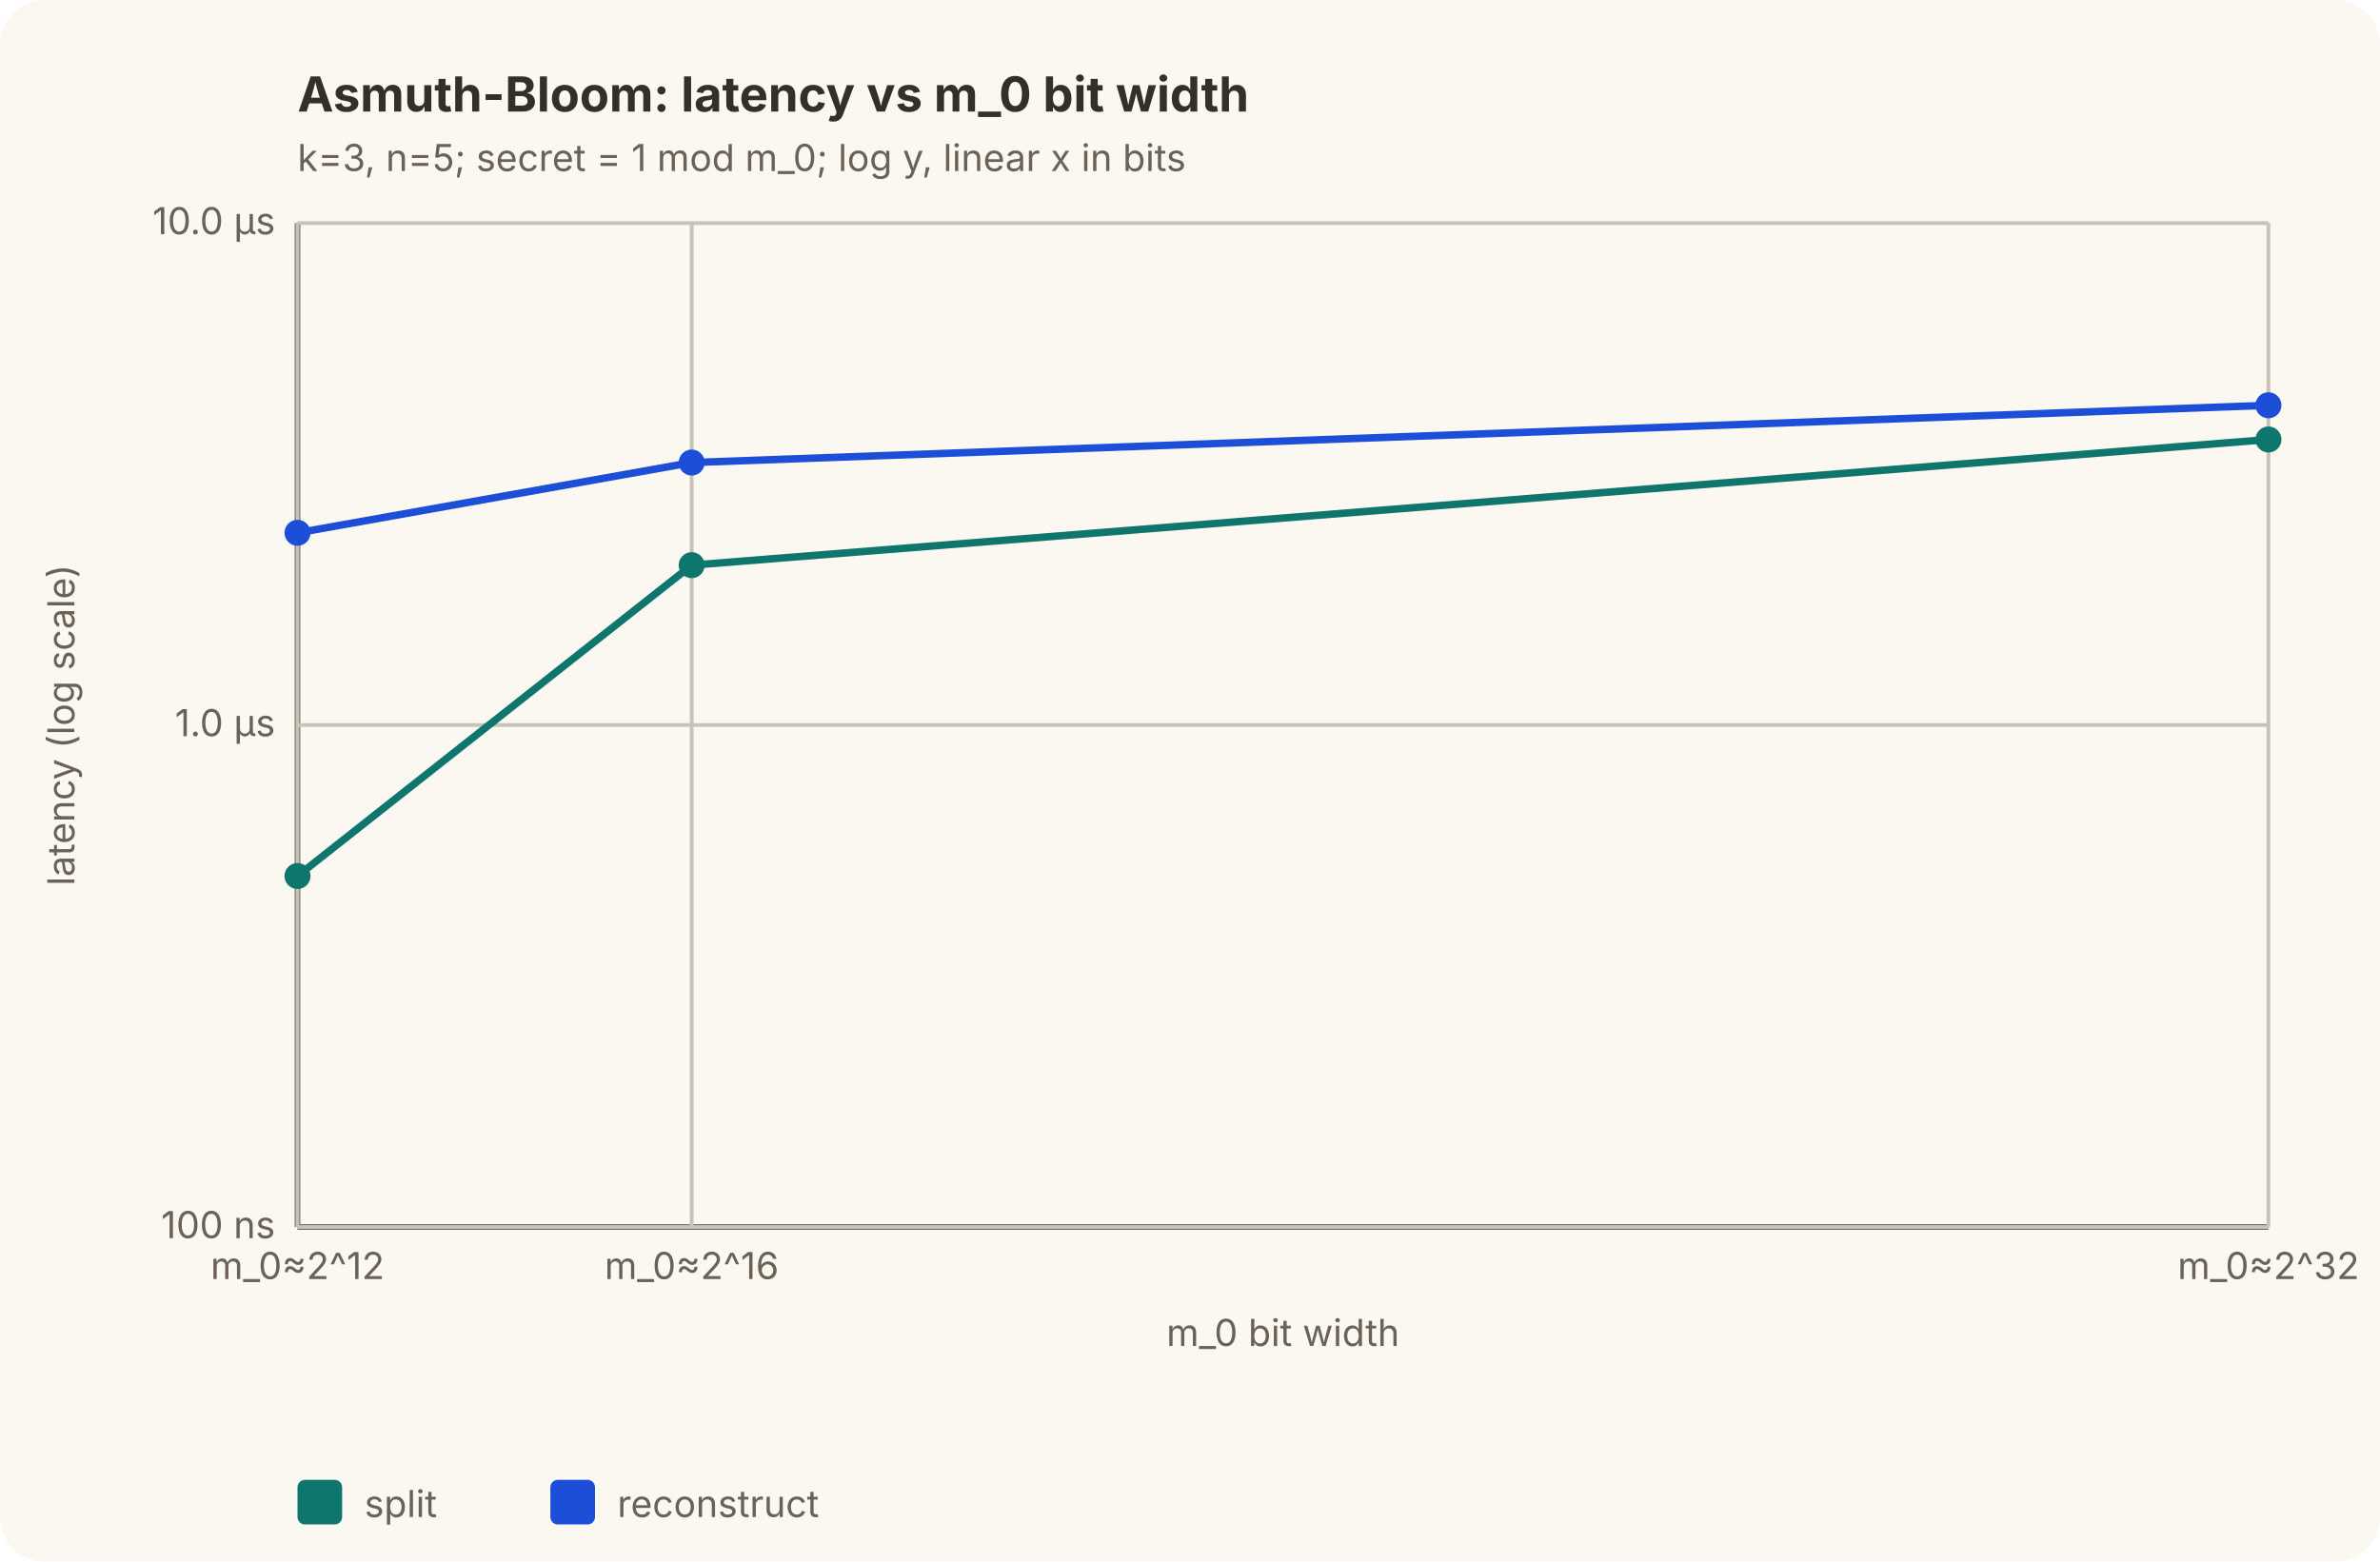
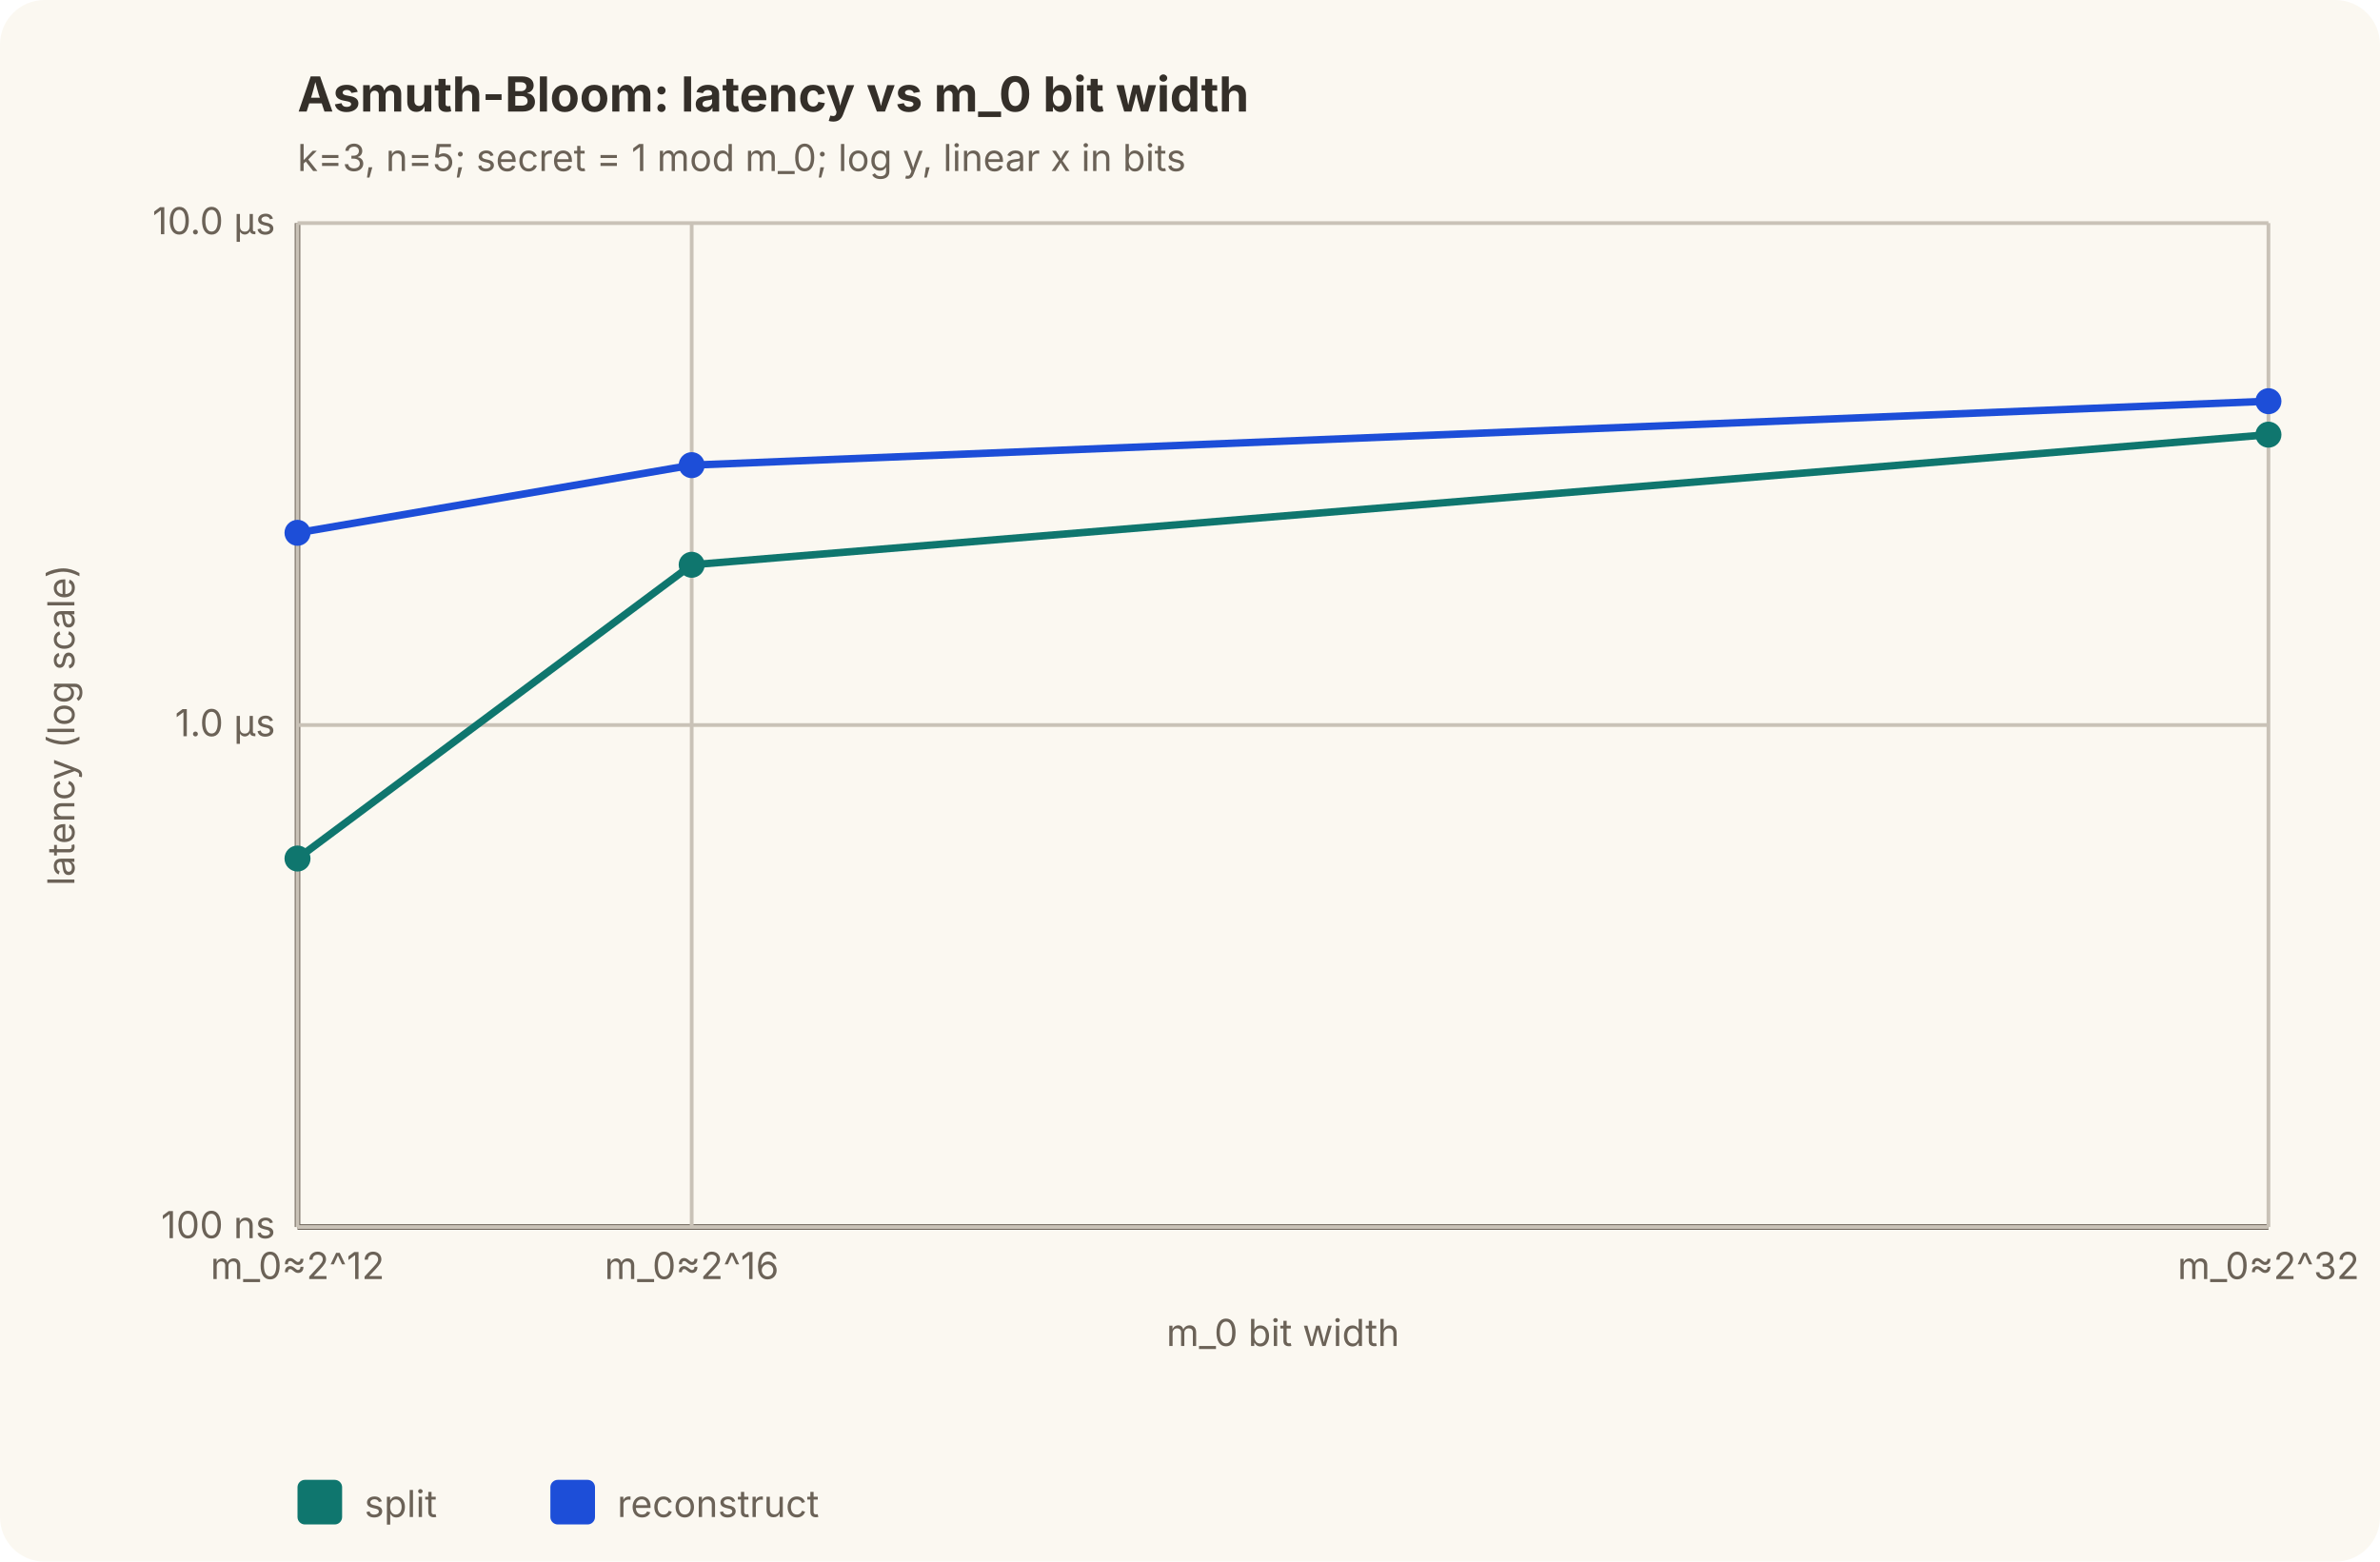
<svg xmlns="http://www.w3.org/2000/svg" width="640" height="420" viewBox="0 0 640 420" role="img">
  <style>
    .bg { fill: #fbf8f1; }
    .grid { stroke: #c9c2b7; stroke-width: 1; fill: none; }
    .axis { stroke: #6b6257; stroke-width: 1.5; fill: none; }
    .label { fill: #342f29; font: 11px ui-sans-serif, -apple-system, sans-serif; }
    .small { fill: #6b6257; font: 10px ui-sans-serif, -apple-system, sans-serif; }
    .title { fill: #342f29; font: bold 13px ui-sans-serif, -apple-system, sans-serif; }
  </style>
  <rect class="bg" x="0" y="0" width="640" height="420" rx="12" />
  <line class="axis" x1="80.0" y1="330.0" x2="610.0" y2="330.0" />
  <line class="axis" x1="80.0" y1="60.0" x2="80.0" y2="330.0" />
  <line class="grid" x1="80.0" y1="330.0" x2="610.0" y2="330.0" />
  <text class="small" x="74.0" y="333.0" text-anchor="end">100 ns</text>
  <line class="grid" x1="80.0" y1="195.0" x2="610.0" y2="195.0" />
  <text class="small" x="74.0" y="198.0" text-anchor="end">1.0 µs</text>
  <line class="grid" x1="80.0" y1="60.0" x2="610.0" y2="60.0" />
  <text class="small" x="74.0" y="63.0" text-anchor="end">10.0 µs</text>
  <line class="grid" x1="80.0" y1="60.0" x2="80.0" y2="330.0" />
  <text class="small" x="80.0" y="344.0" text-anchor="middle">m_0≈2^12</text>
  <line class="grid" x1="186.0" y1="60.0" x2="186.0" y2="330.0" />
  <text class="small" x="186.0" y="344.0" text-anchor="middle">m_0≈2^16</text>
  <line class="grid" x1="610.0" y1="60.0" x2="610.0" y2="330.0" />
  <text class="small" x="610.0" y="344.0" text-anchor="middle">m_0≈2^32</text>
-   <path d="M 80.0 235.6 L 186.0 152.0 L 610.0 118.2" stroke="#0f766e" stroke-width="2" fill="none" />
-   <circle cx="80.0" cy="235.6" r="3.5" fill="#0f766e" />
-   <circle cx="186.0" cy="152.0" r="3.5" fill="#0f766e" />
-   <circle cx="610.0" cy="118.2" r="3.5" fill="#0f766e" />
-   <path d="M 80.0 143.3 L 186.0 124.4 L 610.0 109.0" stroke="#1d4ed8" stroke-width="2" fill="none" />
+   <path d="M 80.0 230.9 L 186.0 151.9 L 610.0 116.9" stroke="#0f766e" stroke-width="2" fill="none" />
+   <circle cx="80.0" cy="230.9" r="3.5" fill="#0f766e" />
+   <circle cx="186.0" cy="151.9" r="3.5" fill="#0f766e" />
+   <circle cx="610.0" cy="116.9" r="3.5" fill="#0f766e" />
+   <path d="M 80.0 143.3 L 186.0 125.1 L 610.0 107.9" stroke="#1d4ed8" stroke-width="2" fill="none" />
  <circle cx="80.0" cy="143.3" r="3.5" fill="#1d4ed8" />
-   <circle cx="186.0" cy="124.4" r="3.5" fill="#1d4ed8" />
-   <circle cx="610.0" cy="109.0" r="3.5" fill="#1d4ed8" />
+   <circle cx="186.0" cy="125.1" r="3.5" fill="#1d4ed8" />
+   <circle cx="610.0" cy="107.9" r="3.5" fill="#1d4ed8" />
  <text class="title" x="80.0" y="30.0">Asmuth-Bloom: latency vs m_0 bit width</text>
  <text class="small" x="80.0" y="46.0">k=3, n=5; secret = 1 mod m_0; log y, linear x in bits</text>
  <text class="small" x="345.0" y="362.0" text-anchor="middle">m_0 bit width</text>
  <text class="small" x="20" y="195.0" transform="rotate(-90 20 195.0)" text-anchor="middle">latency (log scale)</text>
  <rect x="80.0" y="398.0" width="12" height="12" fill="#0f766e" rx="2" />
  <text class="small" x="98.0" y="408.0">split</text>
  <rect x="148.0" y="398.0" width="12" height="12" fill="#1d4ed8" rx="2" />
  <text class="small" x="166.0" y="408.0">reconstruct</text>
</svg>
